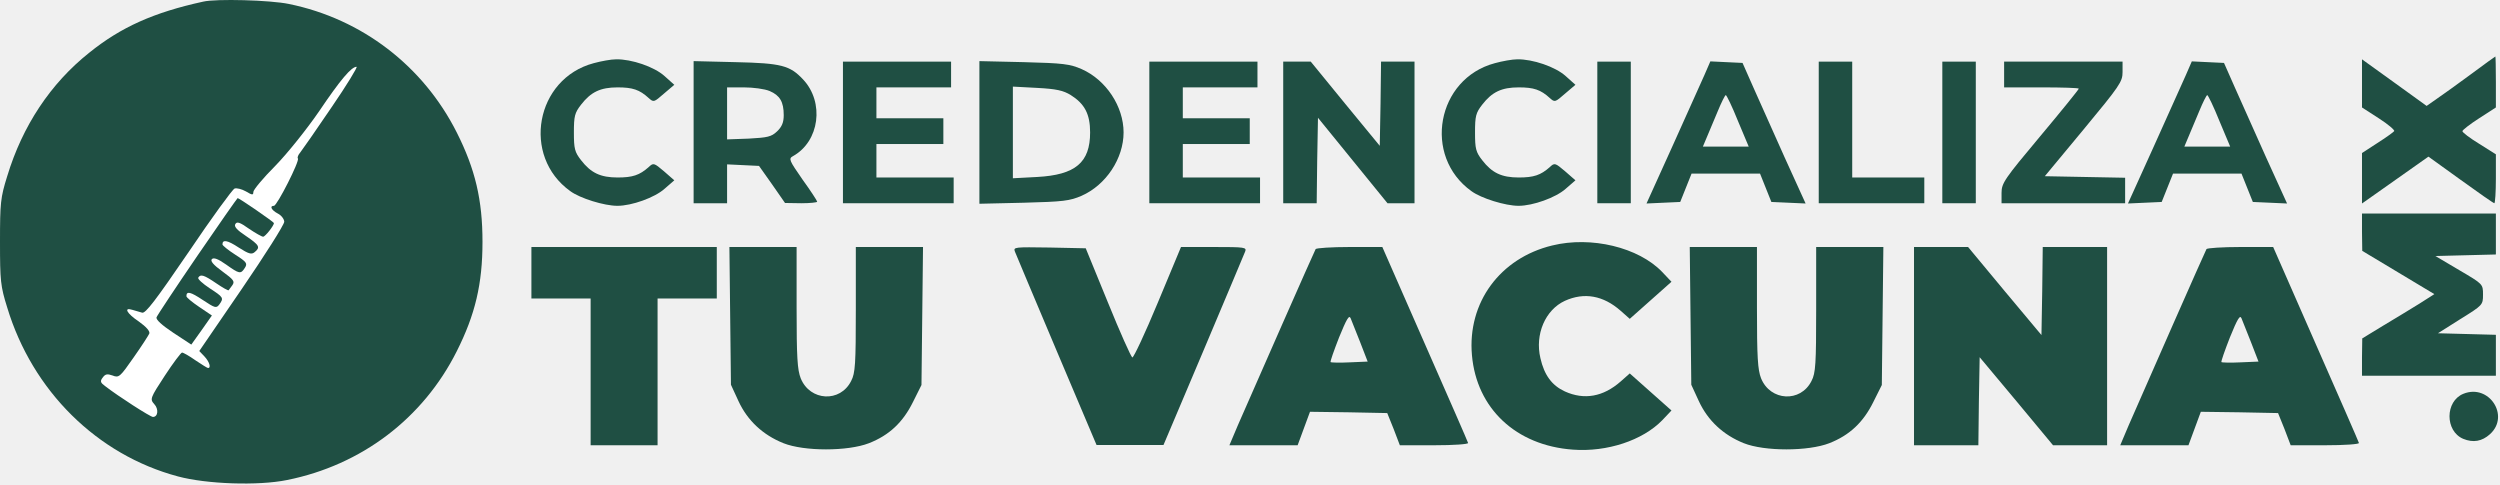
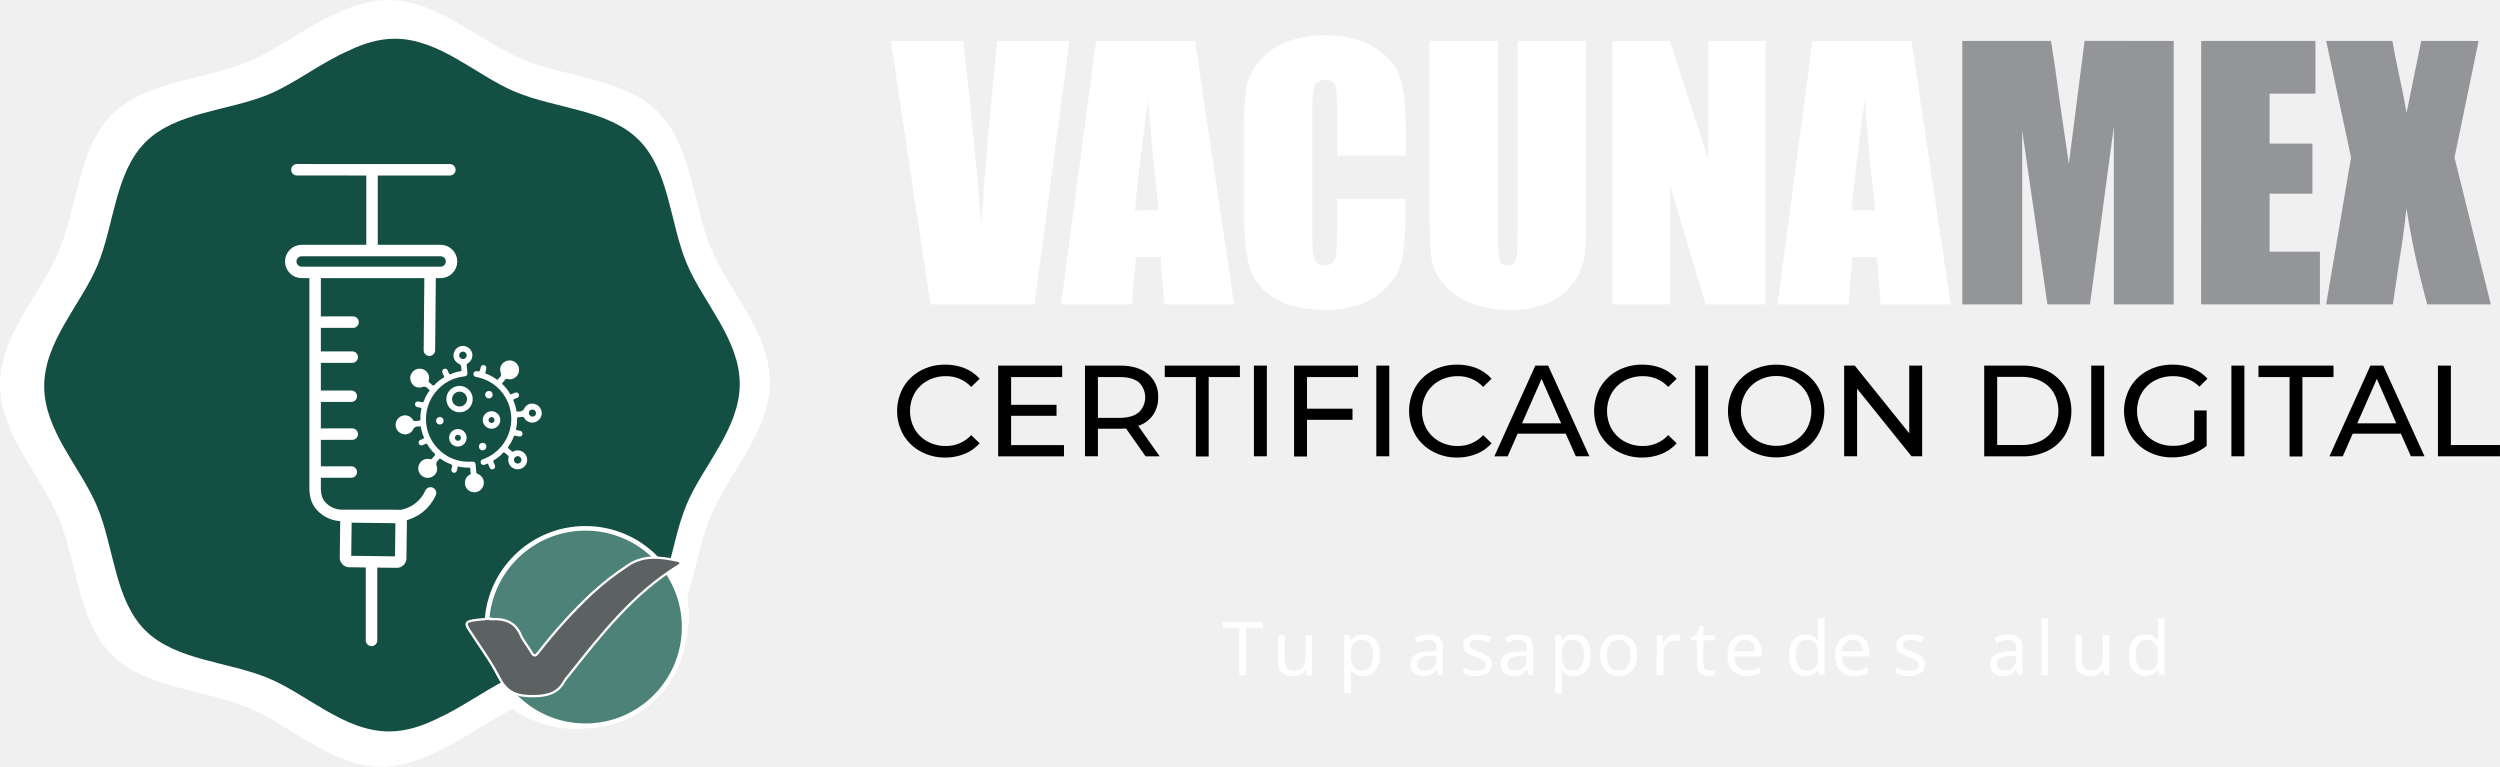
- <svg xmlns="http://www.w3.org/2000/svg" width="971" height="188" viewBox="0 0 971 188" fill="none">
-   <ellipse cx="94" cy="94.5" rx="89" ry="88.5" fill="white" />
-   <path d="M78.9 0.638C59.7 4.838 47 10.538 34.7 20.438C19.6 32.438 8.7 48.938 2.8 68.438C0.2 76.738 0 78.838 0 93.938C0 109.038 0.2 111.138 2.8 119.438C12.6 151.838 37.7 176.638 69.1 185.038C80.2 188.038 100.3 188.738 111.5 186.438C140.4 180.638 164.3 162.538 177.4 136.438C184.6 122.138 187.4 110.238 187.4 93.938C187.4 77.638 184.6 65.738 177.4 51.438C164.4 25.638 140.6 7.338 112.2 1.538C105 0.038 84 -0.562 78.9 0.638ZM128.8 41.638C122.9 50.338 117.4 58.238 116.6 59.238C115.8 60.138 115.4 61.238 115.7 61.538C116.5 62.438 107.6 79.938 106.4 79.938C104.6 79.938 105.4 81.638 107.9 82.938C109.3 83.638 110.4 85.138 110.4 86.138C110.4 87.238 103 98.938 93.9 112.238L77.4 136.338L79.4 138.438C81.3 140.438 82.1 142.938 80.8 142.938C80.5 142.938 78.3 141.538 75.9 139.938C73.5 138.238 71.2 136.938 70.7 136.938C70.3 136.938 67.2 141.038 64 145.938C58.3 154.638 58.2 155.038 59.9 156.938C61.7 158.838 61.4 161.938 59.4 161.938C58.4 161.938 45.8 153.838 40.8 149.938C39 148.638 38.8 148.038 39.9 146.638C40.9 145.238 41.7 145.138 43.7 145.838C46.2 146.838 46.6 146.438 51.9 138.838C55 134.438 57.7 130.238 58 129.538C58.3 128.638 56.8 126.938 54 124.938C49.2 121.738 47.9 119.238 51.4 120.338C52.5 120.638 54.2 121.138 55.2 121.438C56.5 121.838 60.4 116.738 73.3 97.838C82.2 84.638 90.3 73.538 91.1 73.238C91.9 72.938 93.9 73.438 95.5 74.338C98 75.838 98.4 75.838 98.4 74.538C98.4 73.738 102.2 69.138 106.9 64.438C111.6 59.638 119.2 50.138 124 43.138C132.3 30.838 136.5 25.938 138.5 25.938C139 25.938 134.7 33.038 128.8 41.638Z" fill="#1F4F43" />
-   <path d="M76.6 99.438C68.2 111.738 61.1 122.438 60.8 123.238C60.5 124.138 62.8 126.238 67.3 129.238L74.3 133.838L78.3 128.238L82.3 122.538L77.4 119.238C74.6 117.338 72.4 115.538 72.4 115.038C72.4 112.938 74 113.338 78.8 116.538C83.5 119.638 84 119.838 85.2 118.238C87 115.738 86.8 115.438 81.4 111.938C78.7 110.138 76.7 108.338 77 107.838C77.9 106.338 79.3 106.838 84 110.038C86.5 111.738 88.6 112.938 88.8 112.738C88.9 112.638 89.5 111.738 90.2 110.838C91.3 109.338 90.8 108.638 86.4 105.438C82.8 102.838 81.6 101.338 82.3 100.638C83 99.938 84.7 100.538 87.8 102.738C93 106.438 93.5 106.538 95.1 104.038C96.2 102.338 95.8 101.738 91.4 98.938C88.6 97.138 86.4 95.338 86.4 94.938C86.4 92.938 88.3 93.238 92.7 96.138C96.6 98.638 97.7 98.938 98.9 97.938C101.2 96.038 100.8 95.238 95.5 91.638C92 89.338 90.8 87.938 91.4 87.038C92 85.938 93.2 86.338 96.7 88.838C99.2 90.538 101.7 91.938 102.2 91.938C103 91.938 106.4 87.638 106.4 86.638C106.4 86.238 92.9 76.938 92.3 76.938C92.1 77.038 85 87.138 76.6 99.438Z" fill="#1F4F43" />
-   <path d="M959.7 28.838C954.7 32.538 948.7 36.838 946.5 38.338L942.5 41.138L929.9 32.038L917.4 23.038V32.338V41.738L923.9 45.938C927.5 48.238 930.2 50.538 929.9 50.938C929.6 51.338 926.7 53.438 923.4 55.538L917.4 59.438V69.238V79.038L925.2 73.538C929.4 70.538 935.2 66.438 938.1 64.438L943.2 60.838L955.7 69.838C962.6 74.838 968.5 78.938 968.8 78.938C969.1 78.938 969.4 74.638 969.4 69.438V59.938L962.9 55.838C959.3 53.638 956.4 51.438 956.4 50.938C956.4 50.538 959.3 48.238 962.9 45.938L969.4 41.738V31.838C969.4 26.338 969.3 21.938 969.2 21.938C969 22.038 964.8 25.038 959.7 28.838Z" fill="#1F4F43" />
-   <path d="M230.6 24.538C208 30.538 202.5 60.638 221.5 74.238C225.3 77.038 234.7 79.938 239.8 79.938C245.4 79.938 254.3 76.738 258.1 73.338L261.9 70.038L257.9 66.538C254 63.238 253.8 63.138 251.9 64.938C248.4 68.038 245.7 68.938 239.9 68.938C233.2 68.938 229.5 67.138 225.7 62.238C223.2 59.038 222.9 57.738 222.9 51.438C222.9 45.138 223.2 43.838 225.7 40.638C229.5 35.738 233.2 33.938 239.9 33.938C245.7 33.938 248.4 34.838 251.9 38.038C253.9 39.838 254 39.738 257.9 36.338L261.9 32.938L258.1 29.538C254.1 25.938 245.3 22.938 239.3 23.038C237.4 23.038 233.5 23.738 230.6 24.538Z" fill="#1F4F43" />
-   <path d="M580.6 24.538C558 30.538 552.5 60.638 571.5 74.238C575.3 77.038 584.7 79.938 589.8 79.938C595.4 79.938 604.3 76.738 608.1 73.338L611.9 70.038L607.9 66.538C604 63.238 603.8 63.138 601.9 64.938C598.4 68.038 595.7 68.938 589.9 68.938C583.2 68.938 579.5 67.138 575.7 62.238C573.2 59.038 572.9 57.738 572.9 51.438C572.9 45.138 573.2 43.838 575.7 40.638C579.5 35.738 583.2 33.938 589.9 33.938C595.7 33.938 598.4 34.838 601.9 38.038C603.9 39.838 604 39.738 607.9 36.338L611.9 32.938L608.1 29.538C604.1 25.938 595.3 22.938 589.3 23.038C587.4 23.038 583.5 23.738 580.6 24.538Z" fill="#1F4F43" />
-   <path d="M269.4 51.338V78.938H275.9H282.4V71.438V63.838L288.6 64.138L294.8 64.438L299.9 71.638L304.9 78.838L311.2 78.938C314.6 78.938 317.4 78.638 317.4 78.338C317.4 78.038 314.9 74.138 311.7 69.738C306.5 62.238 306.2 61.638 308 60.638C318.3 54.938 320.3 39.738 311.9 30.838C306.8 25.438 303.6 24.538 285.7 24.138L269.4 23.738V51.338ZM298.9 35.338C302.9 37.038 304.4 39.538 304.4 44.738C304.4 47.538 303.7 49.238 301.8 51.038C299.6 53.138 298.1 53.438 290.8 53.838L282.4 54.138V44.038V33.938H288.9C292.5 33.938 297 34.538 298.9 35.338Z" fill="#1F4F43" />
-   <path d="M327.4 51.438V78.938H348.9H370.4V73.938V68.938H355.4H340.4V62.438V55.938H353.4H366.4V50.938V45.938H353.4H340.4V39.938V33.938H354.9H369.4V28.938V23.938H348.4H327.4V51.438Z" fill="#1F4F43" />
-   <path d="M380.4 51.438V79.138L397.7 78.738C412.9 78.338 415.5 78.038 420.1 76.038C429.6 71.838 436.4 61.538 436.4 51.438C436.4 41.338 429.6 31.038 420.1 26.838C415.5 24.838 412.9 24.538 397.7 24.138L380.4 23.738V51.438ZM415.9 36.938C421.3 40.338 423.4 44.338 423.4 51.438C423.4 63.138 417.7 67.938 402.8 68.738L393.4 69.238V51.438V33.638L402.8 34.138C410.3 34.538 413 35.138 415.9 36.938Z" fill="#1F4F43" />
-   <path d="M446.4 51.438V78.938H467.9H489.4V73.938V68.938H474.4H459.4V62.438V55.938H472.4H485.4V50.938V45.938H472.4H459.4V39.938V33.938H473.9H488.4V28.938V23.938H467.4H446.4V51.438Z" fill="#1F4F43" />
-   <path d="M498.4 51.438V78.938H504.9H511.4L511.6 62.338L511.9 45.738L525.4 62.338L538.9 78.938H544.2H549.4V51.438V23.938H542.9H536.4L536.2 40.338L535.9 56.638L522.5 40.338L509.1 23.938H503.7H498.4V51.438Z" fill="#1F4F43" />
-   <path d="M620.4 51.438V78.938H626.9H633.4V51.438V23.938H626.9H620.4V51.438Z" fill="#1F4F43" />
-   <path d="M662 29.138C660.7 32.038 655.1 44.438 649.6 56.738L639.5 79.038L646.1 78.738L652.6 78.438L654.8 72.938L657 67.438H670.3H683.6L685.8 72.938L688 78.438L694.6 78.738L701.3 79.038L693.2 61.238C688.8 51.438 683.3 39.138 681 33.938L676.8 24.438L670.5 24.138L664.3 23.838L662 29.138ZM675 46.938L679.2 56.938H670.3H661.4L663 53.138C663.8 51.138 665.7 46.638 667.2 43.138C668.6 39.738 670 36.938 670.3 36.938C670.6 36.938 672.8 41.438 675 46.938Z" fill="#1F4F43" />
-   <path d="M706.4 51.438V78.938H726.9H747.4V73.938V68.938H733.4H719.4V46.438V23.938H712.9H706.4V51.438Z" fill="#1F4F43" />
-   <path d="M754.4 51.438V78.938H760.9H767.4V51.438V23.938H760.9H754.4V51.438Z" fill="#1F4F43" />
-   <path d="M778.4 28.938V33.938H792.9C800.9 33.938 807.4 34.138 807.4 34.438C807.4 34.738 800.7 43.038 792.4 52.938C778.5 69.538 777.4 71.138 777.4 74.938V78.938H801.4H825.4V73.938V69.038L809.8 68.738L794.2 68.438L809.3 50.238C823.3 33.338 824.4 31.738 824.4 28.038V23.938H801.4H778.4V28.938Z" fill="#1F4F43" />
-   <path d="M849 29.138C847.7 32.038 842.1 44.438 836.6 56.738L826.5 79.038L833.1 78.738L839.6 78.438L841.8 72.938L844 67.438H857.3H870.6L872.8 72.938L875 78.438L881.6 78.738L888.3 79.038L880.2 61.238C875.8 51.438 870.3 39.138 868 33.938L863.8 24.438L857.5 24.138L851.3 23.838L849 29.138ZM862 46.938L866.2 56.938H857.3H848.4L850 53.138C850.8 51.138 852.7 46.638 854.2 43.138C855.6 39.738 857 36.938 857.3 36.938C857.6 36.938 859.8 41.438 862 46.938Z" fill="#1F4F43" />
-   <path d="M917.4 90.138L917.5 97.438L931.5 105.838L945.5 114.238L939.7 117.938C936.5 119.938 930.2 123.738 925.7 126.438L917.5 131.438L917.4 138.638V145.938H943.4H969.4V137.938V130.038L958.2 129.738L946.9 129.438L955.6 123.938C964.3 118.538 964.4 118.438 964.4 114.438C964.4 110.338 964.4 110.338 955.2 104.938L945.9 99.438L957.7 99.138L969.4 98.838V90.938V82.938H943.4H917.4V90.138Z" fill="#1F4F43" />
-   <path d="M602.9 95.338C582.6 100.238 569.9 117.538 571.7 137.938C573.5 158.638 588.8 173.038 610.9 174.638C624.2 175.638 638 171.038 645.6 163.238L649.2 159.438L641.1 152.238L633 145.038L629.5 148.138C622.7 154.138 615.3 155.438 607.8 152.038C602.8 149.738 599.8 145.738 598.3 139.138C596.1 129.838 600.2 120.338 607.8 116.838C615.3 113.438 622.7 114.738 629.5 120.738L633 123.838L641.1 116.638L649.2 109.438L645.6 105.638C636.4 96.038 618 91.638 602.9 95.338Z" fill="#1F4F43" />
-   <path d="M206.4 105.938V115.938H217.9H229.4V144.438V172.938H242.4H255.4V144.438V115.938H266.9H278.4V105.938V95.938H242.4H206.4V105.938Z" fill="#1F4F43" />
-   <path d="M283.6 122.638L283.9 149.438L286.8 155.738C290.3 163.338 296.3 168.938 304.3 172.138C312.3 175.338 329.3 175.338 337.5 172.138C345.4 169.038 350.7 164.038 354.6 156.138L357.9 149.538L358.2 122.738L358.5 95.938H345.5H332.4V120.138C332.4 141.238 332.2 144.938 330.6 147.938C326.4 156.438 314.6 155.838 311 146.938C309.7 143.638 309.4 138.738 309.4 119.438V95.938H296.3H283.3L283.6 122.638Z" fill="#1F4F43" />
-   <path d="M394.2 97.738C394.6 98.738 401.9 116.138 410.4 136.238L425.9 172.838H438.9H451.9L467.4 136.238C475.9 116.138 483.2 98.738 483.6 97.738C484.3 96.038 483.5 95.938 471.5 95.938H458.7L449.7 117.538C444.8 129.338 440.3 138.938 439.8 138.838C439.3 138.638 435 129.038 430.3 117.438L421.7 96.438L407.6 96.138C394.1 95.938 393.5 95.938 394.2 97.738Z" fill="#1F4F43" />
-   <path d="M511 96.738C510.5 97.538 487 150.938 480.8 165.138L477.5 172.938H490.7H504L506.4 166.438L508.8 159.938L523.8 160.138L538.8 160.438L541.3 166.638L543.7 172.938H557.1C564.6 172.938 570.4 172.538 570.2 172.038C570.1 171.538 562.5 154.238 553.4 133.538L536.9 95.938H524.2C517.2 95.938 511.3 96.338 511 96.738ZM528.3 132.938L531.2 140.438L524.2 140.738C520.3 140.938 517 140.838 516.8 140.638C516.6 140.438 518.1 136.138 520.1 131.038C523 123.938 524 122.138 524.6 123.638C525 124.638 526.7 128.838 528.3 132.938Z" fill="#1F4F43" />
-   <path d="M656.6 122.638L656.9 149.438L659.8 155.738C663.3 163.338 669.3 168.938 677.3 172.138C685.3 175.338 702.3 175.338 710.5 172.138C718.4 169.038 723.7 164.038 727.6 156.138L730.9 149.538L731.2 122.738L731.5 95.938H718.5H705.4V120.138C705.4 141.238 705.2 144.938 703.6 147.938C699.4 156.438 687.6 155.838 684 146.938C682.7 143.638 682.4 138.738 682.4 119.438V95.938H669.3H656.3L656.6 122.638Z" fill="#1F4F43" />
-   <path d="M743.4 134.438V172.938H755.9H768.4L768.6 155.838L768.9 138.738L783.2 155.838L797.4 172.938H807.9H818.4V134.438V95.938H805.9H793.4L793.2 113.038L792.9 130.138L778.6 113.038L764.4 95.938H753.9H743.4V134.438Z" fill="#1F4F43" />
-   <path d="M857 96.738C856.5 97.538 833 150.938 826.8 165.138L823.5 172.938H836.7H850L852.4 166.438L854.8 159.938L869.8 160.138L884.8 160.438L887.3 166.638L889.7 172.938H903.1C910.6 172.938 916.4 172.538 916.2 172.038C916.1 171.538 908.5 154.238 899.4 133.538L882.9 95.938H870.2C863.2 95.938 857.3 96.338 857 96.738ZM874.3 132.938L877.2 140.438L870.2 140.738C866.3 140.938 863 140.838 862.8 140.638C862.6 140.438 864.1 136.138 866.1 131.038C869 123.938 870 122.138 870.6 123.638C871 124.638 872.7 128.838 874.3 132.938Z" fill="#1F4F43" />
-   <path d="M956.8 152.938C949.6 155.838 949.6 167.438 956.7 170.438C960.6 172.038 964 171.438 967.1 168.638C975 161.538 966.7 148.938 956.8 152.938Z" fill="#1F4F43" />
+ <svg xmlns="http://www.w3.org/2000/svg" id="Layer_1" data-name="Layer 1" viewBox="0 0 1090.65 334.48">
+   <defs>
+     <style>.cls-1,.cls-2,.cls-9{fill:#fff;}.cls-2,.cls-4,.cls-5,.cls-6,.cls-7{stroke:#fff;stroke-miterlimit:10;}.cls-2{stroke-width:3px;}.cls-3{fill:#144f44;}.cls-4,.cls-5{fill:none;stroke-width:5px;}.cls-5{stroke-linecap:round;}.cls-6{fill:#4d8278;stroke-width:2px;}.cls-7{fill:#5c6161;}.cls-8{fill:#939598;}.cls-9{font-size:32.63px;font-family:Chalkduster;}.cls-10{letter-spacing:-0.09em;}.cls-11{letter-spacing:0em;}.cls-12{letter-spacing:0.01em;}.cls-13{letter-spacing:0em;}.cls-14{letter-spacing:0.01em;}.cls-15{letter-spacing:0.01em;}.cls-16{letter-spacing:0em;}.cls-17{letter-spacing:-0.01em;}.cls-18{letter-spacing:-0.04em;}.cls-19{letter-spacing:0.05em;}</style>
+   </defs>
+   <path class="cls-1" d="M352.26,565.84c-8.08-19.51-8.38-44.77-23.07-59.47s-39.94-15-59.44-23.13c-18.81-7.82-36.72-25.73-58.35-25.74-7.46,0-14.48,2.14-21.24,5.24l-.06.1c-13.84,5.75-26.54,16.11-39.68,21.55-19.5,8.07-44.77,8.37-59.47,23.06s-15,39.94-23.13,59.44C60,585.7,42.09,603.61,42.08,625.24S60,664.81,67.74,683.63c8.08,19.5,8.38,44.77,23.07,59.47s39.95,15,59.45,23.13C169.06,774.05,187,792,208.61,792c8.24,0,15.94-2.59,23.35-6.23,11.54-5.2,22.33-13.31,33.3-18.69.58-.26,1.15-.51,1.73-.75,15.13-6.26,33.7-7.85,48.14-15.09A45.34,45.34,0,0,0,329.05,742c14.71-14.68,15-39.95,23.14-59.44,7.81-18.81,25.72-36.72,25.74-58.36S360.05,584.65,352.26,565.84Z" transform="translate(-42.08 -457.5)" />
+   <path class="cls-2" d="M341.09,726.36a47.66,47.66,0,1,1-47.63-47.69A47.65,47.65,0,0,1,341.09,726.36Z" transform="translate(-42.08 -457.5)" />
+   <path class="cls-3" d="M341.61,572.28c-7.3-17.62-7.57-40.45-20.84-53.73s-36.09-13.59-53.71-20.9c-17-7.06-33.18-23.25-52.72-23.26-6.74,0-13.08,1.94-19.19,4.74l-.05.08c-12.5,5.21-24,14.56-35.85,19.48-17.63,7.29-40.45,7.56-53.73,20.83s-13.59,36.1-20.91,53.71c-7.06,17-23.24,33.18-23.25,52.72s16.15,35.75,23.19,52.76c7.3,17.62,7.57,40.45,20.84,53.73s36.09,13.58,53.71,20.9c17,7.06,33.17,23.25,52.72,23.26,7.44,0,14.4-2.34,21.1-5.63,10.42-4.7,20.17-12,30.09-16.89.52-.24,1-.46,1.56-.68,13.67-5.65,30.45-7.09,43.5-13.63a41.09,41.09,0,0,0,12.57-8.31c13.29-13.26,13.59-36.09,20.91-53.7,7.06-17,23.24-33.18,23.25-52.73S348.65,589.28,341.61,572.28Z" transform="translate(-42.08 -457.5)" />
+   <path class="cls-4" d="M173.71,576.35h60.58a4.79,4.79,0,0,0,4.78-4.78h0a4.79,4.79,0,0,0-4.78-4.78H173.71a4.8,4.8,0,0,0-4.79,4.78h0A4.8,4.8,0,0,0,173.71,576.35Z" transform="translate(-42.08 -457.5)" />
+   <line class="cls-5" x1="196.26" y1="74.07" x2="129.52" y2="74.06" />
+   <line class="cls-4" x1="162.3" y1="74.65" x2="162.3" y2="109.19" />
+   <line class="cls-5" x1="187.63" y1="120.98" x2="187.33" y2="152.79" />
+   <line class="cls-5" x1="162.08" y1="245.4" x2="162.08" y2="279.38" />
+   <line class="cls-5" x1="138.72" y1="172.86" x2="153.26" y2="172.86" />
+   <line class="cls-5" x1="138.71" y1="189.39" x2="153.67" y2="189.39" />
+   <line class="cls-5" x1="138.71" y1="205.93" x2="153.26" y2="205.93" />
+   <line class="cls-5" x1="138.72" y1="155.79" x2="153.67" y2="155.79" />
+   <line class="cls-5" x1="139.47" y1="140.54" x2="154.03" y2="140.54" />
+   <path class="cls-5" d="M229.91,672.54a17,17,0,0,1-12.48,9.81c-.84.14-4,0-4.83,0H191.83a12.39,12.39,0,0,1-9.85-4.25c-1.75-2.08-2.57-4.57-2.42-9.19l0-91.71" transform="translate(-42.08 -457.5)" />
+   <rect class="cls-4" x="192.96" y="683.12" width="24.09" height="19.46" rx="1.65" transform="translate(-33.78 -459.9) rotate(0.69)" />
+   <path class="cls-1" d="M256.64,630.72a1.63,1.63,0,1,1-2.53-2.07,1.63,1.63,0,0,1,2.53,2.07Z" transform="translate(-42.08 -457.5)" />
+   <path class="cls-1" d="M251.59,653.59a1.64,1.64,0,0,1,2.11-2.52,1.64,1.64,0,1,1-2.11,2.52Z" transform="translate(-42.08 -457.5)" />
+   <path class="cls-1" d="M232.91,642.31a1.64,1.64,0,1,1,2.32-.2A1.67,1.67,0,0,1,232.91,642.31Z" transform="translate(-42.08 -457.5)" />
+   <path class="cls-1" d="M223.91,621.44a1.61,1.61,0,1,1,.18,2.27A1.63,1.63,0,0,1,223.91,621.44Z" transform="translate(-42.08 -457.5)" />
+   <path class="cls-1" d="M217.72,644.07a1.63,1.63,0,1,1,2.27-.13A1.65,1.65,0,0,1,217.72,644.07Z" transform="translate(-42.08 -457.5)" />
+   <path class="cls-1" d="M250.31,669.07a1.63,1.63,0,1,1-.28-2.31A1.66,1.66,0,0,1,250.31,669.07Z" transform="translate(-42.08 -457.5)" />
+   <path class="cls-1" d="M227.66,663a1.61,1.61,0,0,1,2-2.52,1.61,1.61,0,0,1,.26,2.31A1.63,1.63,0,0,1,227.66,663Z" transform="translate(-42.08 -457.5)" />
+   <path class="cls-1" d="M252.88,669.57a4.07,4.07,0,0,0-2.36-5.32.88.88,0,0,1-.66-.93c-.05-1-.16-1.91-.25-2.86-.12-1.33-.51-1.65-1.84-1.57a18.41,18.41,0,0,1-13.18-4.27,18.22,18.22,0,0,1-2.79-2.9,18.68,18.68,0,0,1,.16-23,18.4,18.4,0,0,1,12.59-7c1.14-.14,1.52-.58,1.42-1.72s-.15-2-.28-3a.86.86,0,0,1,.49-1,4.09,4.09,0,0,0,1.84-4.61,4.26,4.26,0,0,0-4-3,4.12,4.12,0,0,0-3.94,3.11,3.86,3.86,0,0,0,1.93,4.54,2,2,0,0,1,1.33,2.19,2,2,0,0,0,.05.55c.1.44,0,.64-.51.7a14.83,14.83,0,0,0-2.92.72c-.58.2-1.24.69-1.7.54s-.55-1.06-.84-1.62a1.24,1.24,0,0,0-1.69-.68,1.22,1.22,0,0,0-.6,1.67c.18.47.37.93.59,1.38s.16.57-.24.81a19,19,0,0,0-2.91,2.14c-.49.43-.92,1.27-1.45,1.22s-1-.81-1.6-1.19-.46-.6-.35-1.08a4.08,4.08,0,0,0-2-4.55,4.2,4.2,0,0,0-5,.78,4.14,4.14,0,0,0-.57,4.88,3.78,3.78,0,0,0,4.53,1.9,2.15,2.15,0,0,1,2.67.69,4.63,4.63,0,0,0,.48.4c.22.15.28.29.09.55a18.85,18.85,0,0,0-2.51,4.68c-.13.34-.31.37-.62.29-.53-.14-1.06-.25-1.6-.35a1.24,1.24,0,1,0-.57,2.42,8.8,8.8,0,0,0,1.33.3c.46.06.6.21.48.7a15.8,15.8,0,0,0-.4,2.91c0,.65.18,1.57-.17,1.88s-1.3.19-2,.3a.91.91,0,0,1-1.08-.52,4,4,0,0,0-4.62-1.77,4.13,4.13,0,0,0,.07,7.93,3.82,3.82,0,0,0,4.57-1.85,2.22,2.22,0,0,1,2.44-1.42,2.42,2.42,0,0,0,.47,0c.37-.09.52,0,.57.42a16.84,16.84,0,0,0,.73,3c.19.56.67,1.2.53,1.65s-1,.53-1.55.81a1.27,1.27,0,0,0-.67,1.6,1.21,1.21,0,0,0,1.63.69,10.2,10.2,0,0,0,1.32-.55c.38-.2.59-.16.8.23a18.54,18.54,0,0,0,2.16,3c.42.49,1.27.92,1.22,1.44s-.8,1-1.19,1.61a.86.86,0,0,1-1.07.37,4,4,0,0,0-4.55,2,4.12,4.12,0,0,0,5.68,5.58,3.85,3.85,0,0,0,1.85-4.57,2,2,0,0,1,.65-2.55,3.64,3.64,0,0,0,.4-.48c.2-.32.39-.31.7-.09a17.43,17.43,0,0,0,3.24,1.88c.58.26,1.39.37,1.67.81s-.19,1.19-.28,1.82a1.23,1.23,0,0,0,.92,1.52,1.25,1.25,0,0,0,1.5-1c.12-.44.22-.89.3-1.33s.15-.42.49-.34a18.82,18.82,0,0,0,4.61.43c.3,0,.4.09.41.38,0,.59.09,1.18.16,1.77a.82.82,0,0,1-.46,1,3.88,3.88,0,0,0-2,3.85,3.92,3.92,0,0,0,2.64,3.51A4.1,4.1,0,0,0,252.88,669.57ZM243,613.78a1.63,1.63,0,1,1,2.27-.2A1.66,1.66,0,0,1,243,613.78Z" transform="translate(-42.08 -457.5)" />
+   <path class="cls-1" d="M263.36,620.08a1.61,1.61,0,1,1,2.27-.16A1.63,1.63,0,0,1,263.36,620.08Z" transform="translate(-42.08 -457.5)" />
+   <path class="cls-1" d="M271.82,659.51a4.13,4.13,0,0,0-5.62-5.14c-.22.1-.42.36-.72.08-.55-.48-1.11-.94-1.68-1.4-.2-.16-.22-.28-.06-.5a20.05,20.05,0,0,0,2.54-4.74c.1-.26.23-.35.51-.27.55.14,1.1.26,1.66.37A1.22,1.22,0,0,0,270,647a1.24,1.24,0,0,0-1-1.54c-.48-.12-1-.24-1.46-.32-.33,0-.4-.17-.33-.5a19.36,19.36,0,0,0,.45-4.68c0-.29.08-.4.37-.42.64,0,1.28-.08,1.91-.17a.67.67,0,0,1,.8.4,4,4,0,0,0,4.61,1.94,4.11,4.11,0,0,0,.08-7.93,3.76,3.76,0,0,0-4.57,1.79,2.3,2.3,0,0,1-2.5,1.44,2,2,0,0,0-.48.05c-.34.07-.47-.05-.52-.4a17.56,17.56,0,0,0-.77-3.12c-.18-.55-.66-1.21-.5-1.64s1-.52,1.58-.79l.06,0a1.27,1.27,0,0,0,.69-1.65,1.22,1.22,0,0,0-1.64-.66,14.36,14.36,0,0,0-1.45.62c-.37.18-.58.14-.8-.24a18.86,18.86,0,0,0-3.18-4c-.25-.24-.3-.39-.06-.66a12.62,12.62,0,0,0,1.06-1.26.87.87,0,0,1,1.11-.4,4.07,4.07,0,0,0,4.55-2,4.12,4.12,0,0,0-5.65-5.58,3.83,3.83,0,0,0-1.89,4.6,2,2,0,0,1-.62,2.5,4.34,4.34,0,0,0-.48.58c-.17.23-.31.27-.56.09a19.31,19.31,0,0,0-4.67-2.51c-.35-.12-.37-.3-.29-.61a16.07,16.07,0,0,0,.37-1.67,1.24,1.24,0,0,0-2.42-.55c-.07.22-.11.44-.16.67-.28,1.2-.27,1.2-1.47,1.06H250a1.24,1.24,0,0,0-.47,2.43,6.36,6.36,0,0,0,.73.16,19,19,0,0,1,8.6,4.27,18.68,18.68,0,0,1-1.19,28.92,19.39,19.39,0,0,1-4.91,2.64,1.26,1.26,0,1,0,.88,2.33,6.81,6.81,0,0,0,.89-.34c.3-.14.44-.1.55.23a14,14,0,0,0,.62,1.43,1.24,1.24,0,0,0,2.28-1,11.6,11.6,0,0,0-.63-1.5c-.19-.38-.1-.55.24-.75a20.37,20.37,0,0,0,2.91-2.14c.5-.42.93-1.27,1.45-1.22s1,.8,1.61,1.19a.85.85,0,0,1,.36,1.07,4.07,4.07,0,0,0,2.84,4.91A4.14,4.14,0,0,0,271.82,659.51Zm3.54-23a1.66,1.66,0,0,1,.19,2.28,1.62,1.62,0,0,1-2.52-2A1.66,1.66,0,0,1,275.36,636.49Zm-8.44,22.9a1.63,1.63,0,1,1,2.27-.26A1.62,1.62,0,0,1,266.92,659.39Z" transform="translate(-42.08 -457.5)" />
+   <path class="cls-1" d="M246.24,627.19a5.75,5.75,0,1,0,.75,8.08A5.76,5.76,0,0,0,246.24,627.19Zm-5.78,6.91a3.26,3.26,0,1,1,4.6-.4A3.3,3.3,0,0,1,240.46,634.1Z" transform="translate(-42.08 -457.5)" />
+   <path class="cls-1" d="M244.28,645.55a3.82,3.82,0,1,0,.51,5.37A3.83,3.83,0,0,0,244.28,645.55ZM241,649.48a1.3,1.3,0,0,1-.16-1.83,1.31,1.31,0,1,1,2,1.71A1.31,1.31,0,0,1,241,649.48Z" transform="translate(-42.08 -457.5)" />
+   <path class="cls-1" d="M258.93,637.76a3.82,3.82,0,1,0,.54,5.38A3.83,3.83,0,0,0,258.93,637.76Zm-3.24,4a1.29,1.29,0,0,1-.2-1.82,1.35,1.35,0,0,1,1.89-.19,1.36,1.36,0,0,1,.15,1.85A1.31,1.31,0,0,1,255.69,641.72Z" transform="translate(-42.08 -457.5)" />
+   <path class="cls-6" d="M340.54,731.07a43.06,43.06,0,1,1-43-43.08A43.06,43.06,0,0,1,340.54,731.07Z" transform="translate(-42.08 -457.5)" />
+   <path class="cls-7" d="M255.88,727.6h.62c5.69-.27,10.31,1.15,12.78,7,1.11,2.64,3.2,4.85,4.59,7.4,1.18,2.17,1.91,1.65,3.15.07a220.17,220.17,0,0,1,23.21-25.62,123.62,123.62,0,0,1,16-12.44c6.8-4.47,14.06-3.49,21.36-1.93,1.3.28,2.26,1.09.48,2.18-19.74,12.12-33.71,30-47.8,47.79a17,17,0,0,0-1.91,2.45c-2.9,5.59-7.81,6.64-13.58,6.7-6.43.06-11.36-1.13-14.69-7.7-3.77-7.47-8.9-14.25-13.42-21.34-1.71-2.66-1.4-3.44,1.8-4,2.46-.4,4.95-.53,7.43-.78C255.87,727.48,255.87,727.54,255.88,727.6Z" transform="translate(-42.08 -457.5)" />
+   <path class="cls-1" d="M508.62,475.36,493.41,590.3H448L430.74,475.36h31.52q5.49,47.49,7.85,80.37,2.31-33.22,4.91-59l2.08-21.37Z" transform="translate(-42.08 -457.5)" />
+   <path class="cls-1" d="M563.41,475.36,580.5,590.3H550l-1.61-20.66H537.66l-1.8,20.66H505l15.25-114.94Zm-15.84,73.91Q545.3,529.74,543,501q-4.57,33-5.74,48.28Z" transform="translate(-42.08 -457.5)" />
+   <path class="cls-1" d="M655.36,525.41H625.48v-20c0-5.8-.32-9.43-1-10.87s-2-2.16-4.23-2.16q-3.69,0-4.68,2.63t-1,11.35v53.39c0,5.59.33,9.23,1,10.94s2.15,2.55,4.47,2.55,3.68-.85,4.37-2.56,1-5.72,1-12V544.22h29.88v4.48q0,17.85-2.52,25.31T641.7,587.1q-8.62,5.61-21.26,5.61-13.14,0-21.66-4.75a23.14,23.14,0,0,1-11.29-13.17q-2.76-8.41-2.76-25.31V515.9a149.08,149.08,0,0,1,.85-18.64,26.14,26.14,0,0,1,5.07-12,28.32,28.32,0,0,1,11.72-9.05,42.3,42.3,0,0,1,17.21-3.3q13.21,0,21.8,5.1t11.29,12.73q2.7,7.62,2.69,23.71Z" transform="translate(-42.08 -457.5)" />
+   <path class="cls-1" d="M734,475.36v76.82q0,13.05-.86,18.35a24.78,24.78,0,0,1-5,10.86,26.12,26.12,0,0,1-11,8.45,41.65,41.65,0,0,1-16.15,2.87,45.44,45.44,0,0,1-18.17-3.4q-7.89-3.42-11.79-8.88a24.55,24.55,0,0,1-4.61-11.54q-.71-6.06-.71-25.52v-68h29.89v86.19q0,7.51.81,9.62a3.21,3.21,0,0,0,3.3,2.09,3.45,3.45,0,0,0,3.66-2.31c.54-1.53.82-5.17.82-10.89v-84.7Z" transform="translate(-42.08 -457.5)" />
+   <path class="cls-1" d="M812.33,475.36V590.3H786.14l-15.55-52.25V590.3h-25V475.36h25l16.75,51.75V475.36Z" transform="translate(-42.08 -457.5)" />
+   <path class="cls-1" d="M876,475.36,893.09,590.3H862.54l-1.6-20.66H850.25l-1.8,20.66h-30.9L832.8,475.36Zm-15.84,73.91q-2.28-19.53-4.56-48.28-4.56,33-5.73,48.28Z" transform="translate(-42.08 -457.5)" />
+   <path class="cls-8" d="M990.38,475.36V590.3H964.26l0-77.6-10.4,77.6H935.29l-11-75.82,0,75.82H898.16V475.36h38.68q1.73,10.36,3.55,24.44L944.63,529l6.87-53.67Z" transform="translate(-42.08 -457.5)" />
+   <path class="cls-8" d="M1002.38,475.36h49.84v23h-20v21.8h18.67V542h-18.67V567.3h21.94v23h-51.83Z" transform="translate(-42.08 -457.5)" />
+   <path class="cls-8" d="M1123.39,475.36l-10.5,50.83,15.83,64.11H1101a378.13,378.13,0,0,1-9.09-41.89q-1.12,11-3.15,23.15L1086,590.3h-29.11l10.86-64.11-10.86-50.83h28.9q.78,4.75,3.11,15.83,1.88,8.44,3.06,15.55l6.39-31.38Z" transform="translate(-42.08 -457.5)" />
+   <path d="M443.65,654.42a19.36,19.36,0,0,1-7.48-7.24,21.13,21.13,0,0,1,0-20.74,19.3,19.3,0,0,1,7.51-7.24,22.06,22.06,0,0,1,10.74-2.62,22.34,22.34,0,0,1,8.48,1.55,17.39,17.39,0,0,1,6.56,4.61l-3.68,3.56a14.72,14.72,0,0,0-11.13-4.69,16.21,16.21,0,0,0-8,2,14.33,14.33,0,0,0-5.57,5.46,16,16,0,0,0,0,15.54,14.33,14.33,0,0,0,5.57,5.46,16.1,16.1,0,0,0,8,2,14.76,14.76,0,0,0,11.13-4.74l3.68,3.56a17.61,17.61,0,0,1-6.59,4.63,22.18,22.18,0,0,1-8.5,1.59A21.91,21.91,0,0,1,443.65,654.42Z" transform="translate(-42.08 -457.5)" />
+   <path d="M506.25,651.68v4.91H477.54V617h27.92V622H483.19V634.1H503v4.8H483.19v12.78Z" transform="translate(-42.08 -457.5)" />
+   <path d="M541.86,656.59l-8.54-12.15c-1.05.08-1.88.11-2.48.11h-9.78v12h-5.65V617h15.43q7.68,0,12.09,3.67a12.46,12.46,0,0,1,4.41,10.12,13.22,13.22,0,0,1-2.26,7.8,12.76,12.76,0,0,1-6.44,4.69L548,656.59Zm-3-19.16a9.11,9.11,0,0,0,0-13.2Q536,622,530.67,622h-9.61v17.8h9.61Q536,639.75,538.86,637.43Z" transform="translate(-42.08 -457.5)" />
+   <path d="M563.79,622H550.22V617H583V622H569.38v34.64h-5.59Z" transform="translate(-42.08 -457.5)" />
+   <path d="M589.11,617h5.65v39.56h-5.65Z" transform="translate(-42.08 -457.5)" />
+   <path d="M612.28,622v13.79h19.84v4.86H612.28v16h-5.65V617h27.92V622Z" transform="translate(-42.08 -457.5)" />
+   <path d="M642.52,617h5.65v39.56h-5.65Z" transform="translate(-42.08 -457.5)" />
+   <path d="M667,654.42a19.45,19.45,0,0,1-7.49-7.24,21.2,21.2,0,0,1,0-20.74,19.4,19.4,0,0,1,7.52-7.24,22,22,0,0,1,10.74-2.62,22.34,22.34,0,0,1,8.48,1.55,17.27,17.27,0,0,1,6.55,4.61l-3.67,3.56A14.73,14.73,0,0,0,678,621.61a16.21,16.21,0,0,0-8,2,14.33,14.33,0,0,0-5.57,5.46,16,16,0,0,0,0,15.54,14.33,14.33,0,0,0,5.57,5.46,16.1,16.1,0,0,0,8,2,14.78,14.78,0,0,0,11.13-4.74l3.67,3.56a17.49,17.49,0,0,1-6.58,4.63,22.2,22.2,0,0,1-8.51,1.59A21.9,21.9,0,0,1,667,654.42Z" transform="translate(-42.08 -457.5)" />
+   <path d="M725.15,646.7h-21l-4.35,9.89H694L711.87,617h5.6l18,39.56h-5.93Zm-2-4.52-8.54-19.39-8.53,19.39Z" transform="translate(-42.08 -457.5)" />
+   <path d="M747.73,654.42a19.45,19.45,0,0,1-7.49-7.24,21.2,21.2,0,0,1,0-20.74,19.4,19.4,0,0,1,7.52-7.24,22,22,0,0,1,10.74-2.62,22.34,22.34,0,0,1,8.48,1.55,17.39,17.39,0,0,1,6.56,4.61l-3.68,3.56a14.73,14.73,0,0,0-11.13-4.69,16.21,16.21,0,0,0-8,2,14.33,14.33,0,0,0-5.57,5.46,16,16,0,0,0,0,15.54,14.33,14.33,0,0,0,5.57,5.46,16.1,16.1,0,0,0,8,2,14.76,14.76,0,0,0,11.13-4.74l3.68,3.56a17.61,17.61,0,0,1-6.59,4.63,22.2,22.2,0,0,1-8.51,1.59A21.9,21.9,0,0,1,747.73,654.42Z" transform="translate(-42.08 -457.5)" />
+   <path d="M781.62,617h5.65v39.56h-5.65Z" transform="translate(-42.08 -457.5)" />
+   <path d="M806.2,654.42a19.52,19.52,0,0,1-7.54-7.27,20.88,20.88,0,0,1,0-20.68,19.52,19.52,0,0,1,7.54-7.27,23.45,23.45,0,0,1,21.54,0,19.4,19.4,0,0,1,7.52,7.24,21.2,21.2,0,0,1,0,20.74,19.4,19.4,0,0,1-7.52,7.24,23.37,23.37,0,0,1-21.54,0ZM824.83,650a14.51,14.51,0,0,0,5.48-5.46,16,16,0,0,0,0-15.54,14.51,14.51,0,0,0-5.48-5.46,15.65,15.65,0,0,0-7.83-2,15.92,15.92,0,0,0-7.88,2,14.32,14.32,0,0,0-5.54,5.46,16,16,0,0,0,0,15.54,14.32,14.32,0,0,0,5.54,5.46,15.81,15.81,0,0,0,7.88,2A15.54,15.54,0,0,0,824.83,650Z" transform="translate(-42.08 -457.5)" />
+   <path d="M880.64,617v39.56H876l-23.74-29.5v29.5h-5.65V617h4.63L875,646.53V617Z" transform="translate(-42.08 -457.5)" />
+   <path d="M907.71,617h16.68a24.19,24.19,0,0,1,11.13,2.48,18.29,18.29,0,0,1,7.55,7,21.19,21.19,0,0,1,0,20.63,18.34,18.34,0,0,1-7.55,7,24.19,24.19,0,0,1-11.13,2.48H907.71Zm16.34,34.65a18.36,18.36,0,0,0,8.45-1.87,13.48,13.48,0,0,0,5.62-5.23,16.24,16.24,0,0,0,0-15.54,13.48,13.48,0,0,0-5.62-5.23,18.36,18.36,0,0,0-8.45-1.86H913.37v29.73Z" transform="translate(-42.08 -457.5)" />
+   <path d="M954.4,617h5.65v39.56H954.4Z" transform="translate(-42.08 -457.5)" />
+   <path d="M999.33,636.58h5.43V652a21,21,0,0,1-6.84,3.74,25.74,25.74,0,0,1-8.14,1.3A22.13,22.13,0,0,1,979,654.42a19.55,19.55,0,0,1-7.55-7.24,21.05,21.05,0,0,1,0-20.77,19.12,19.12,0,0,1,7.58-7.23,22.49,22.49,0,0,1,10.88-2.6,22.84,22.84,0,0,1,8.61,1.55,17.64,17.64,0,0,1,6.59,4.55l-3.5,3.5a15.94,15.94,0,0,0-11.48-4.57,16.71,16.71,0,0,0-8.11,1.95,14.3,14.3,0,0,0-5.62,5.42,15.93,15.93,0,0,0,0,15.6A14.46,14.46,0,0,0,982,650a16.39,16.39,0,0,0,8.06,2,16.68,16.68,0,0,0,9.26-2.54Z" transform="translate(-42.08 -457.5)" />
+   <path d="M1015.55,617h5.66v39.56h-5.66Z" transform="translate(-42.08 -457.5)" />
+   <path d="M1040.93,622h-13.56V617h32.72V622h-13.56v34.64h-5.6Z" transform="translate(-42.08 -457.5)" />
+   <path d="M1089.48,646.7h-21l-4.35,9.89h-5.82L1076.2,617h5.6l18,39.56h-5.93Zm-2-4.52L1079,622.79l-8.53,19.39Z" transform="translate(-42.08 -457.5)" />
+   <path d="M1105.65,617h5.65v34.65h21.42v4.91h-27.07Z" transform="translate(-42.08 -457.5)" />
+   <text class="cls-9" transform="translate(533.07 294.59)">
+     <tspan class="cls-10">T</tspan>
+     <tspan class="cls-11" x="21.96" y="0">u p</tspan>
+     <tspan class="cls-12" x="80.75" y="0">a</tspan>
+     <tspan x="103.64" y="0">s</tspan>
+     <tspan class="cls-13" x="120.12" y="0">a</tspan>
+     <tspan class="cls-14" x="142.65" y="0">p</tspan>
+     <tspan class="cls-15" x="163.2" y="0">o</tspan>
+     <tspan class="cls-16" x="186.96" y="0">r</tspan>
+     <tspan class="cls-17" x="204.19" y="0">t</tspan>
+     <tspan x="218.75" y="0">e de s</tspan>
+     <tspan class="cls-18" x="333.61" y="0">a</tspan>
+     <tspan class="cls-17" x="354.77" y="0">l</tspan>
+     <tspan class="cls-19" x="369.77" y="0">u</tspan>
+     <tspan x="393.92" y="0">d</tspan>
+   </text>
</svg>
